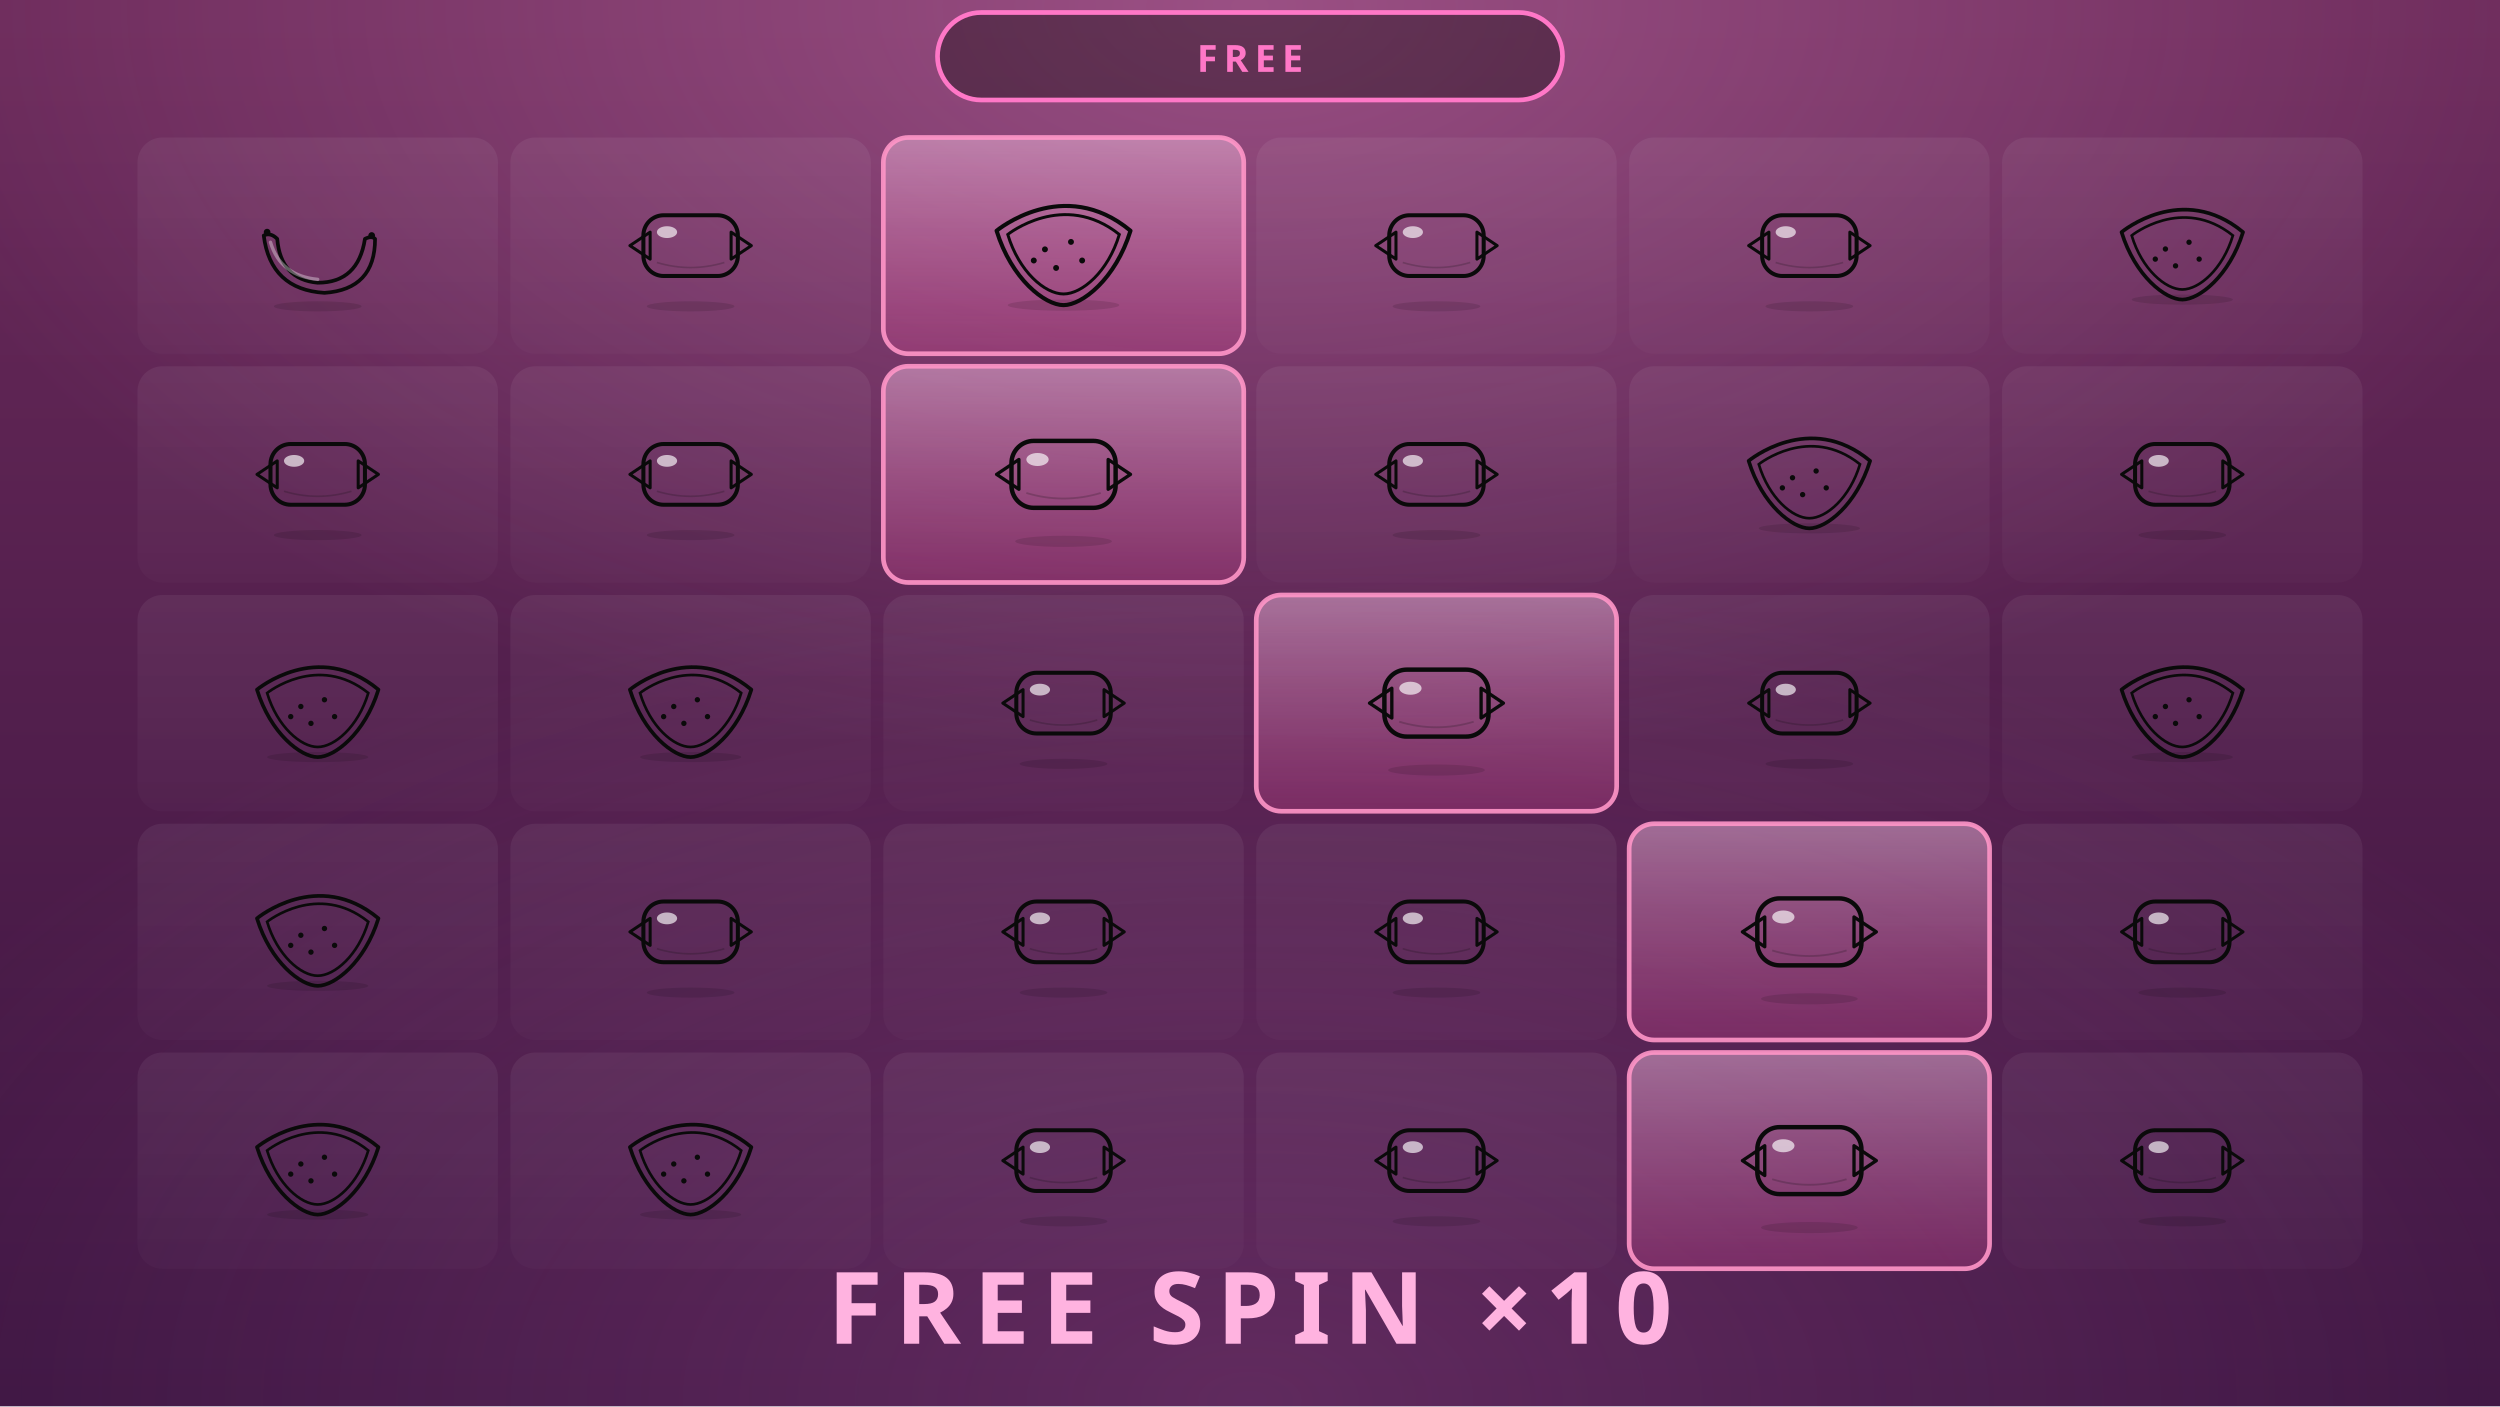
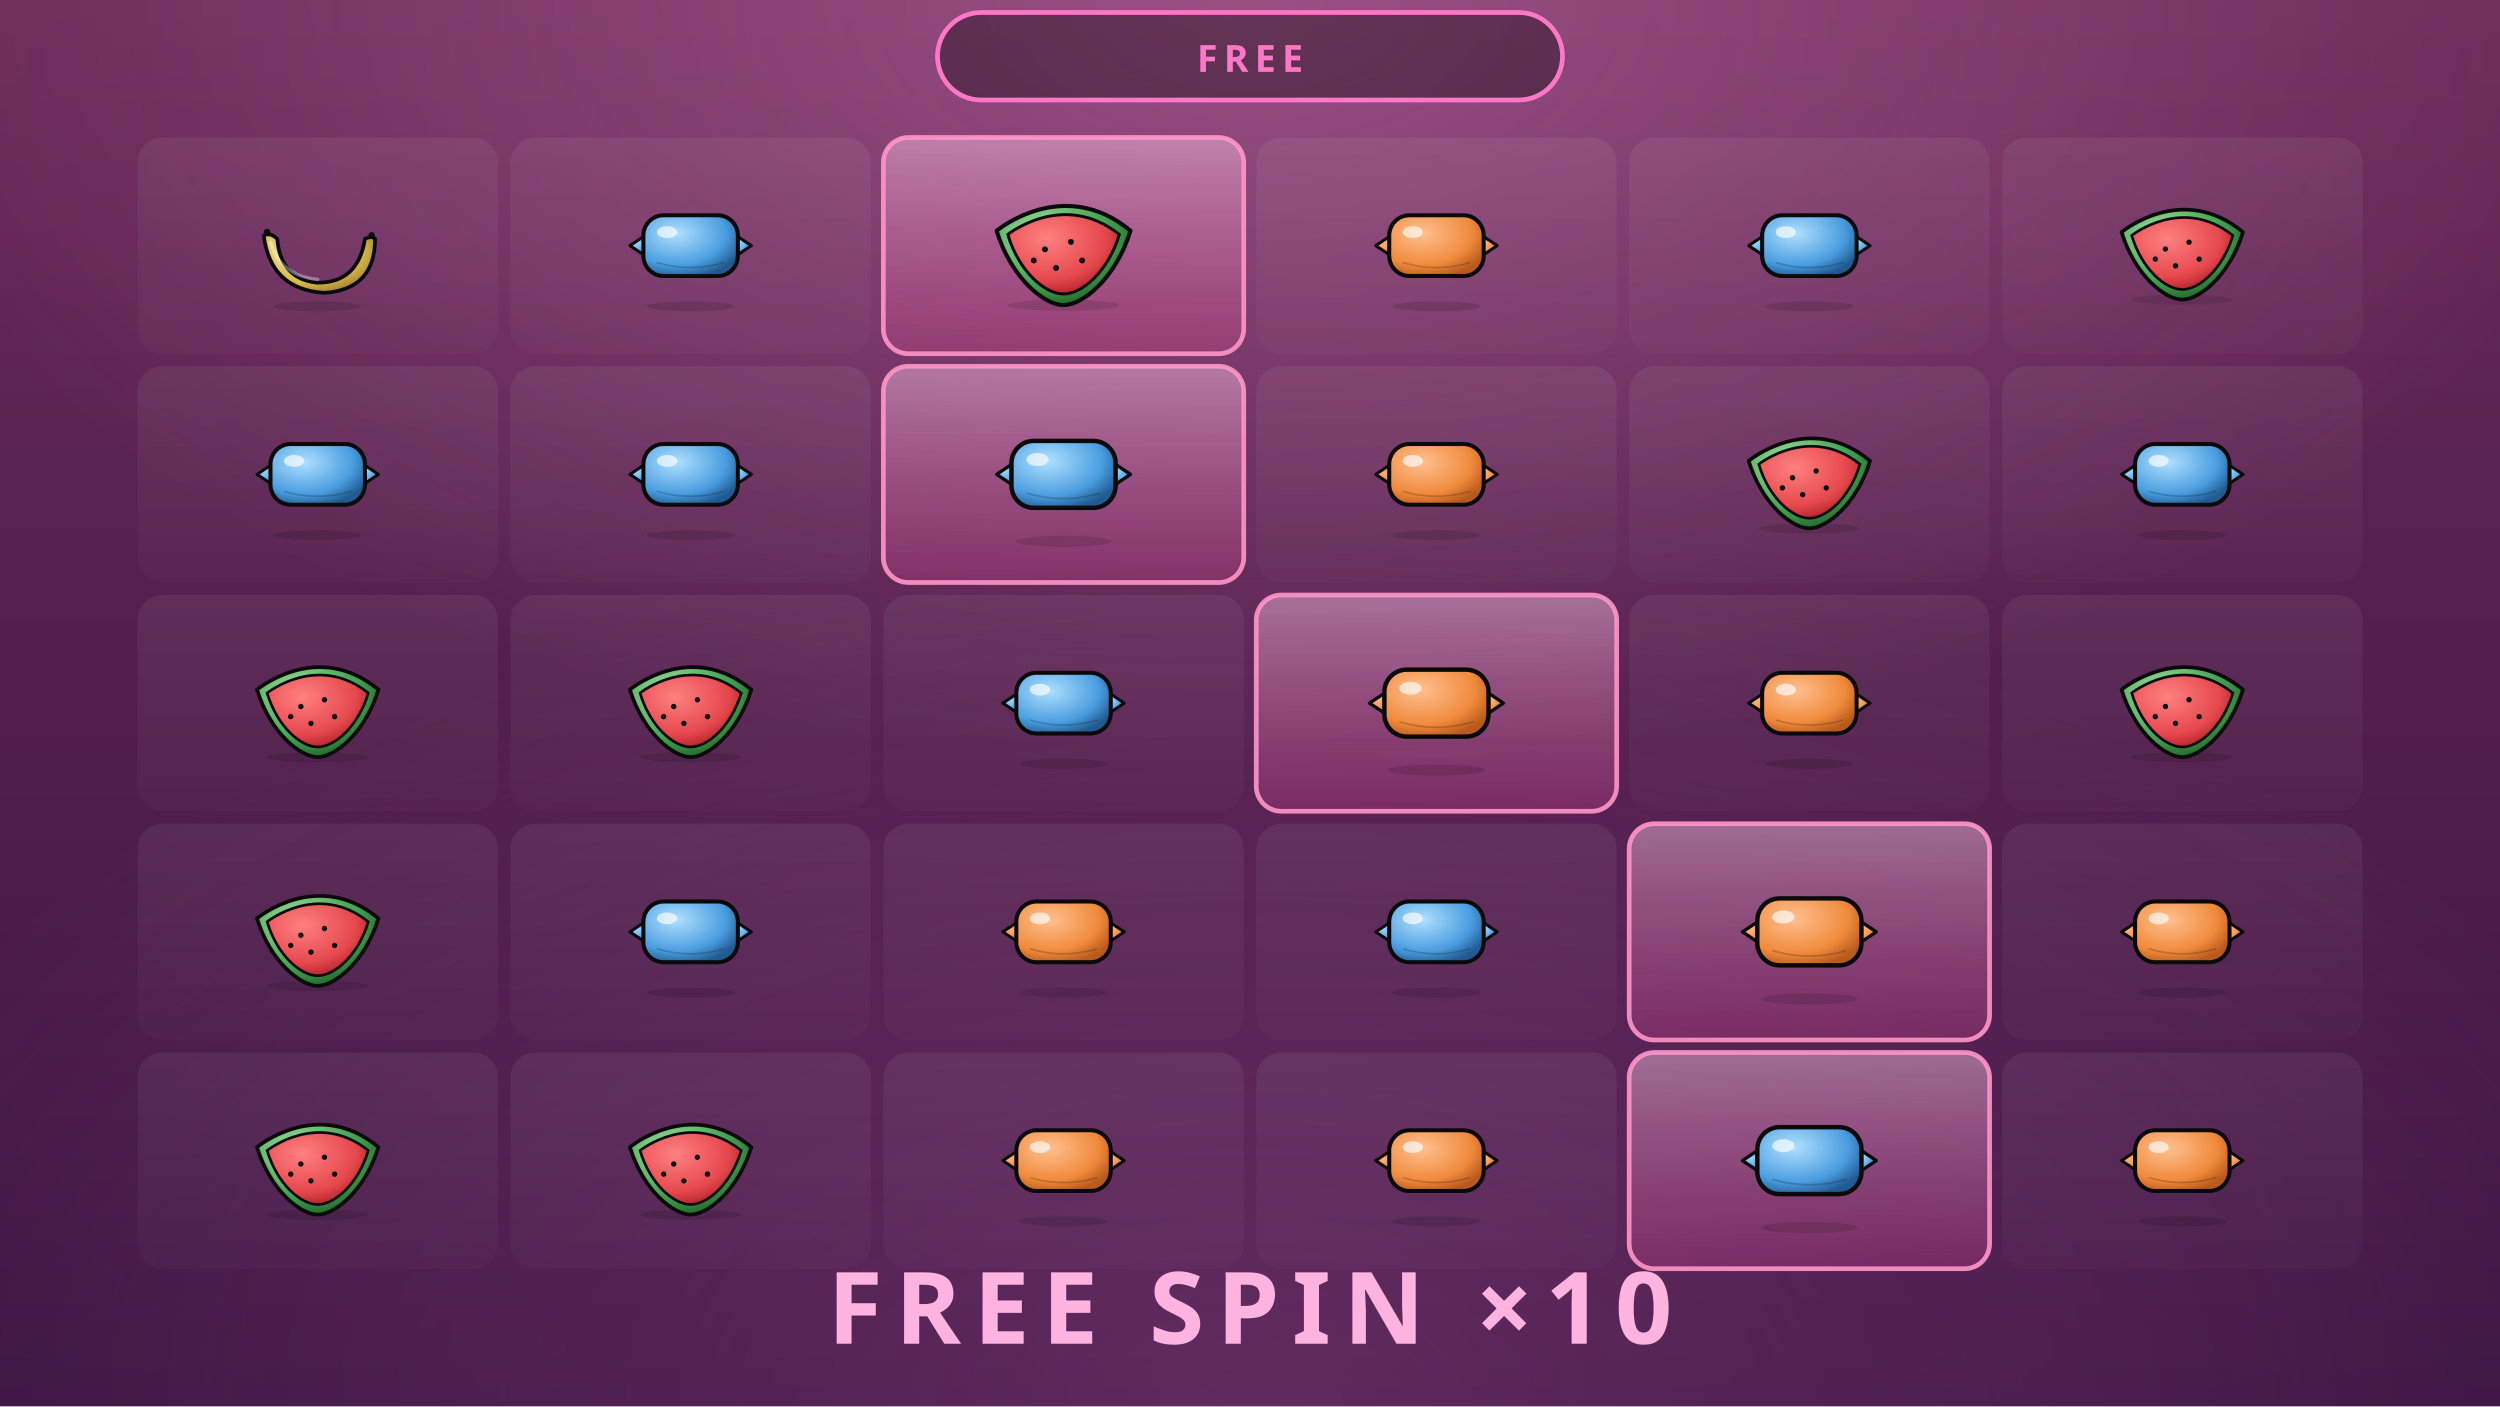
<svg xmlns="http://www.w3.org/2000/svg" viewBox="0 0 800 450" preserveAspectRatio="xMidYMid slice">
  <defs>
+     <radialGradient id="sw-blue" cx="35%" cy="30%" r="75%">
+       <stop offset="0%" stop-color="#b0e0ff" />
+       <stop offset="70%" stop-color="#4a9de0" />
+       <stop offset="100%" stop-color="#205a90" />
+     </radialGradient>
+     <radialGradient id="sw-green" cx="35%" cy="30%" r="75%">
+       <stop offset="0%" stop-color="#a8eaa8" />
+       <stop offset="70%" stop-color="#3f9a4a" />
+       <stop offset="100%" stop-color="#1f6028" />
+     </radialGradient>
+     <radialGradient id="sw-purple" cx="35%" cy="30%" r="75%">
+       <stop offset="0%" stop-color="#d8b0f0" />
+       <stop offset="70%" stop-color="#9060c0" />
+       <stop offset="100%" stop-color="#5a3080" />
+     </radialGradient>
+     <radialGradient id="sw-red" cx="35%" cy="30%" r="75%">
+       <stop offset="0%" stop-color="#ff9090" />
+       <stop offset="70%" stop-color="#e5484d" />
+       <stop offset="100%" stop-color="#a01828" />
+     </radialGradient>
+     <radialGradient id="sw-orange" cx="35%" cy="30%" r="75%">
+       <stop offset="0%" stop-color="#ffc090" />
+       <stop offset="70%" stop-color="#f08a3c" />
+       <stop offset="100%" stop-color="#b85a1c" />
+     </radialGradient>
+     <radialGradient id="sw-yellow" cx="35%" cy="30%" r="75%">
+       <stop offset="0%" stop-color="#fff2a0" />
+       <stop offset="70%" stop-color="#f0c33e" />
+       <stop offset="100%" stop-color="#a07020" />
+     </radialGradient>
+     <radialGradient id="sw-banana" cx="35%" cy="30%" r="75%">
+       <stop offset="0%" stop-color="#f0e8a0" />
+       <stop offset="70%" stop-color="#d8b84a" />
+       <stop offset="100%" stop-color="#a08030" />
+     </radialGradient>
+     <radialGradient id="sw-grape" cx="35%" cy="30%" r="75%">
+       <stop offset="0%" stop-color="#b088e0" />
+       <stop offset="70%" stop-color="#7a4aa8" />
+       <stop offset="100%" stop-color="#522e80" />
+     </radialGradient>
+     <radialGradient id="sw-watermelon" cx="35%" cy="30%" r="75%">
+       <stop offset="0%" stop-color="#ff8080" />
+       <stop offset="70%" stop-color="#e5484d" />
+       <stop offset="100%" stop-color="#b02028" />
+     </radialGradient>
+     <radialGradient id="sw-apple" cx="35%" cy="30%" r="75%">
+       <stop offset="0%" stop-color="#ff7878" />
+       <stop offset="70%" stop-color="#d03838" />
+       <stop offset="100%" stop-color="#901818" />
+     </radialGradient>
+     <radialGradient id="sw-plum" cx="35%" cy="30%" r="75%">
+       <stop offset="0%" stop-color="#c890d8" />
+       <stop offset="70%" stop-color="#8a4898" />
+       <stop offset="100%" stop-color="#5a2868" />
+     </radialGradient>
+     <linearGradient id="sw-lolli" x1="0" y1="0" x2="1" y2="1">
+       <stop offset="0%" stop-color="#ff9ed8" />
+       <stop offset="50%" stop-color="#c870b8" />
+       <stop offset="100%" stop-color="#7a2870" />
+     </linearGradient>
    <linearGradient id="cellbg" x1="0" y1="0" x2="0" y2="1">
      <stop offset="0" stop-color="#fff" stop-opacity=".06" />
      <stop offset="1" stop-color="#fff" stop-opacity=".02" />
    </linearGradient>
    <linearGradient id="hlbg" x1="0" y1="0" x2="0" y2="1">
      <stop offset="0" stop-color="#ffc8eb" stop-opacity=".4" />
      <stop offset="1" stop-color="#d63b8a" stop-opacity=".25" />
    </linearGradient>
    <radialGradient id="st1" cx="50%" cy="0%" r="55%">
      <stop offset="0" stop-color="#ffa0dc" stop-opacity=".32" />
      <stop offset="1" stop-color="#ffa0dc" stop-opacity="0" />
    </radialGradient>
    <radialGradient id="st2" cx="50%" cy="100%" r="60%">
      <stop offset="0" stop-color="#e678c8" stop-opacity=".22" />
      <stop offset="1" stop-color="#e678c8" stop-opacity="0" />
    </radialGradient>
    <linearGradient id="stbg" x1="0" y1="0" x2="0" y2="1">
      <stop offset="0" stop-color="#6b2a5a" />
      <stop offset="1" stop-color="#3a1440" />
    </linearGradient>
  </defs>
  <rect width="800" height="450" fill="url(#stbg)" />
  <rect width="800" height="450" fill="url(#st1)" />
  <rect width="800" height="450" fill="url(#st2)" />
  <rect x="44" y="44" width="115.333" height="69.2" rx="8" fill="url(#cellbg)" />
  <svg x="74.679" y="51.612" width="53.976" height="53.976" viewBox="0 0 100 100">
    <ellipse cx="50" cy="86" rx="26" ry="3" fill="#000" opacity=".12" />
    <path d="M18 44 Q22 76 54 78 Q84 76 84 46 Q82 44 78 46 Q74 72 50 72 Q28 70 26 46 Q22 42 18 44 Z" fill="url(#sw-banana)" stroke="#0a0a0a" stroke-width="2.2" stroke-linejoin="round" />
    <path d="M22 48 Q28 68 50 70" stroke="#fff" stroke-width="2" fill="none" opacity=".35" stroke-linecap="round" />
    <circle cx="20" cy="42" r="2" fill="#0a0a0a" />
    <circle cx="82" cy="44" r="2" fill="#0a0a0a" />
  </svg>
  <rect x="163.333" y="44" width="115.333" height="69.2" rx="8" fill="url(#cellbg)" />
  <svg x="194.012" y="51.612" width="53.976" height="53.976" viewBox="0 0 100 100">
    <ellipse cx="50" cy="86" rx="26" ry="3" fill="#000" opacity=".12" />
    <path d="M14 50 L26 42 L26 58 Z" fill="url(#sw-blue)" stroke="#0a0a0a" stroke-width="1.8" stroke-linejoin="round" />
    <path d="M86 50 L74 42 L74 58 Z" fill="url(#sw-blue)" stroke="#0a0a0a" stroke-width="1.8" stroke-linejoin="round" />
    <rect x="22" y="32" width="56" height="36" rx="12" fill="url(#sw-blue)" stroke="#0a0a0a" stroke-width="2.4" />
    <ellipse cx="36" cy="42" rx="6" ry="3.5" fill="#fff" opacity="0.65" />
    <path d="M30 60 Q50 66 70 60" stroke="#0a0a0a" stroke-width="1" fill="none" opacity=".2" />
  </svg>
  <rect x="282.667" y="44" width="115.333" height="69.2" rx="8" fill="url(#cellbg)" />
  <rect x="282.667" y="44" width="115.333" height="69.2" rx="8" fill="url(#hlbg)" stroke="rgba(255,150,200,.9)" stroke-width="1.5" />
  <svg x="310.577" y="48.844" width="59.512" height="59.512" viewBox="0 0 100 100">
    <ellipse cx="50" cy="82" rx="30" ry="3" fill="#000" opacity=".12" />
    <path d="M14 42 C14 42 50 12 86 42 C78 68 60 82 50 82 C40 82 22 68 14 42 Z" fill="url(#sw-green)" stroke="#0a0a0a" stroke-width="2.2" stroke-linejoin="round" />
    <path d="M20 44 C20 44 50 20 80 44 C74 64 60 76 50 76 C40 76 26 64 20 44 Z" fill="url(#sw-watermelon)" stroke="#0a0a0a" stroke-width="1.6" />
    <circle cx="40" cy="52" r="1.6" fill="#0a0a0a" />
    <circle cx="54" cy="48" r="1.6" fill="#0a0a0a" />
    <circle cx="60" cy="58" r="1.6" fill="#0a0a0a" />
    <circle cx="46" cy="62" r="1.6" fill="#0a0a0a" />
    <circle cx="34" cy="58" r="1.6" fill="#0a0a0a" />
  </svg>
  <rect x="402" y="44" width="115.333" height="69.2" rx="8" fill="url(#cellbg)" />
  <svg x="432.679" y="51.612" width="53.976" height="53.976" viewBox="0 0 100 100">
    <ellipse cx="50" cy="86" rx="26" ry="3" fill="#000" opacity=".12" />
    <path d="M14 50 L26 42 L26 58 Z" fill="url(#sw-orange)" stroke="#0a0a0a" stroke-width="1.8" stroke-linejoin="round" />
    <path d="M86 50 L74 42 L74 58 Z" fill="url(#sw-orange)" stroke="#0a0a0a" stroke-width="1.8" stroke-linejoin="round" />
    <rect x="22" y="32" width="56" height="36" rx="12" fill="url(#sw-orange)" stroke="#0a0a0a" stroke-width="2.4" />
    <ellipse cx="36" cy="42" rx="6" ry="3.5" fill="#fff" opacity="0.65" />
    <path d="M30 60 Q50 66 70 60" stroke="#0a0a0a" stroke-width="1" fill="none" opacity=".2" />
  </svg>
  <rect x="521.333" y="44" width="115.333" height="69.2" rx="8" fill="url(#cellbg)" />
  <svg x="552.012" y="51.612" width="53.976" height="53.976" viewBox="0 0 100 100">
    <ellipse cx="50" cy="86" rx="26" ry="3" fill="#000" opacity=".12" />
    <path d="M14 50 L26 42 L26 58 Z" fill="url(#sw-blue)" stroke="#0a0a0a" stroke-width="1.8" stroke-linejoin="round" />
    <path d="M86 50 L74 42 L74 58 Z" fill="url(#sw-blue)" stroke="#0a0a0a" stroke-width="1.8" stroke-linejoin="round" />
    <rect x="22" y="32" width="56" height="36" rx="12" fill="url(#sw-blue)" stroke="#0a0a0a" stroke-width="2.4" />
    <ellipse cx="36" cy="42" rx="6" ry="3.5" fill="#fff" opacity="0.65" />
    <path d="M30 60 Q50 66 70 60" stroke="#0a0a0a" stroke-width="1" fill="none" opacity=".2" />
  </svg>
  <rect x="640.667" y="44" width="115.333" height="69.2" rx="8" fill="url(#cellbg)" />
  <svg x="671.345" y="51.612" width="53.976" height="53.976" viewBox="0 0 100 100">
    <ellipse cx="50" cy="82" rx="30" ry="3" fill="#000" opacity=".12" />
    <path d="M14 42 C14 42 50 12 86 42 C78 68 60 82 50 82 C40 82 22 68 14 42 Z" fill="url(#sw-green)" stroke="#0a0a0a" stroke-width="2.2" stroke-linejoin="round" />
    <path d="M20 44 C20 44 50 20 80 44 C74 64 60 76 50 76 C40 76 26 64 20 44 Z" fill="url(#sw-watermelon)" stroke="#0a0a0a" stroke-width="1.6" />
    <circle cx="40" cy="52" r="1.6" fill="#0a0a0a" />
    <circle cx="54" cy="48" r="1.6" fill="#0a0a0a" />
    <circle cx="60" cy="58" r="1.6" fill="#0a0a0a" />
    <circle cx="46" cy="62" r="1.6" fill="#0a0a0a" />
    <circle cx="34" cy="58" r="1.6" fill="#0a0a0a" />
  </svg>
  <rect x="44" y="117.2" width="115.333" height="69.2" rx="8" fill="url(#cellbg)" />
  <svg x="74.679" y="124.812" width="53.976" height="53.976" viewBox="0 0 100 100">
    <ellipse cx="50" cy="86" rx="26" ry="3" fill="#000" opacity=".12" />
    <path d="M14 50 L26 42 L26 58 Z" fill="url(#sw-blue)" stroke="#0a0a0a" stroke-width="1.8" stroke-linejoin="round" />
    <path d="M86 50 L74 42 L74 58 Z" fill="url(#sw-blue)" stroke="#0a0a0a" stroke-width="1.8" stroke-linejoin="round" />
    <rect x="22" y="32" width="56" height="36" rx="12" fill="url(#sw-blue)" stroke="#0a0a0a" stroke-width="2.4" />
    <ellipse cx="36" cy="42" rx="6" ry="3.5" fill="#fff" opacity="0.65" />
    <path d="M30 60 Q50 66 70 60" stroke="#0a0a0a" stroke-width="1" fill="none" opacity=".2" />
  </svg>
  <rect x="163.333" y="117.2" width="115.333" height="69.2" rx="8" fill="url(#cellbg)" />
  <svg x="194.012" y="124.812" width="53.976" height="53.976" viewBox="0 0 100 100">
    <ellipse cx="50" cy="86" rx="26" ry="3" fill="#000" opacity=".12" />
    <path d="M14 50 L26 42 L26 58 Z" fill="url(#sw-blue)" stroke="#0a0a0a" stroke-width="1.8" stroke-linejoin="round" />
    <path d="M86 50 L74 42 L74 58 Z" fill="url(#sw-blue)" stroke="#0a0a0a" stroke-width="1.8" stroke-linejoin="round" />
    <rect x="22" y="32" width="56" height="36" rx="12" fill="url(#sw-blue)" stroke="#0a0a0a" stroke-width="2.4" />
    <ellipse cx="36" cy="42" rx="6" ry="3.5" fill="#fff" opacity="0.65" />
    <path d="M30 60 Q50 66 70 60" stroke="#0a0a0a" stroke-width="1" fill="none" opacity=".2" />
  </svg>
  <rect x="282.667" y="117.2" width="115.333" height="69.2" rx="8" fill="url(#cellbg)" />
  <rect x="282.667" y="117.2" width="115.333" height="69.2" rx="8" fill="url(#hlbg)" stroke="rgba(255,150,200,.9)" stroke-width="1.5" />
  <svg x="310.577" y="122.044" width="59.512" height="59.512" viewBox="0 0 100 100">
    <ellipse cx="50" cy="86" rx="26" ry="3" fill="#000" opacity=".12" />
    <path d="M14 50 L26 42 L26 58 Z" fill="url(#sw-blue)" stroke="#0a0a0a" stroke-width="1.8" stroke-linejoin="round" />
    <path d="M86 50 L74 42 L74 58 Z" fill="url(#sw-blue)" stroke="#0a0a0a" stroke-width="1.8" stroke-linejoin="round" />
    <rect x="22" y="32" width="56" height="36" rx="12" fill="url(#sw-blue)" stroke="#0a0a0a" stroke-width="2.4" />
    <ellipse cx="36" cy="42" rx="6" ry="3.5" fill="#fff" opacity="0.65" />
    <path d="M30 60 Q50 66 70 60" stroke="#0a0a0a" stroke-width="1" fill="none" opacity=".2" />
  </svg>
  <rect x="402" y="117.2" width="115.333" height="69.2" rx="8" fill="url(#cellbg)" />
  <svg x="432.679" y="124.812" width="53.976" height="53.976" viewBox="0 0 100 100">
    <ellipse cx="50" cy="86" rx="26" ry="3" fill="#000" opacity=".12" />
    <path d="M14 50 L26 42 L26 58 Z" fill="url(#sw-orange)" stroke="#0a0a0a" stroke-width="1.8" stroke-linejoin="round" />
    <path d="M86 50 L74 42 L74 58 Z" fill="url(#sw-orange)" stroke="#0a0a0a" stroke-width="1.8" stroke-linejoin="round" />
    <rect x="22" y="32" width="56" height="36" rx="12" fill="url(#sw-orange)" stroke="#0a0a0a" stroke-width="2.4" />
    <ellipse cx="36" cy="42" rx="6" ry="3.5" fill="#fff" opacity="0.65" />
    <path d="M30 60 Q50 66 70 60" stroke="#0a0a0a" stroke-width="1" fill="none" opacity=".2" />
  </svg>
  <rect x="521.333" y="117.2" width="115.333" height="69.2" rx="8" fill="url(#cellbg)" />
  <svg x="552.012" y="124.812" width="53.976" height="53.976" viewBox="0 0 100 100">
    <ellipse cx="50" cy="82" rx="30" ry="3" fill="#000" opacity=".12" />
    <path d="M14 42 C14 42 50 12 86 42 C78 68 60 82 50 82 C40 82 22 68 14 42 Z" fill="url(#sw-green)" stroke="#0a0a0a" stroke-width="2.2" stroke-linejoin="round" />
    <path d="M20 44 C20 44 50 20 80 44 C74 64 60 76 50 76 C40 76 26 64 20 44 Z" fill="url(#sw-watermelon)" stroke="#0a0a0a" stroke-width="1.6" />
    <circle cx="40" cy="52" r="1.6" fill="#0a0a0a" />
    <circle cx="54" cy="48" r="1.6" fill="#0a0a0a" />
    <circle cx="60" cy="58" r="1.6" fill="#0a0a0a" />
    <circle cx="46" cy="62" r="1.6" fill="#0a0a0a" />
    <circle cx="34" cy="58" r="1.6" fill="#0a0a0a" />
  </svg>
  <rect x="640.667" y="117.2" width="115.333" height="69.2" rx="8" fill="url(#cellbg)" />
  <svg x="671.345" y="124.812" width="53.976" height="53.976" viewBox="0 0 100 100">
    <ellipse cx="50" cy="86" rx="26" ry="3" fill="#000" opacity=".12" />
    <path d="M14 50 L26 42 L26 58 Z" fill="url(#sw-blue)" stroke="#0a0a0a" stroke-width="1.8" stroke-linejoin="round" />
    <path d="M86 50 L74 42 L74 58 Z" fill="url(#sw-blue)" stroke="#0a0a0a" stroke-width="1.8" stroke-linejoin="round" />
    <rect x="22" y="32" width="56" height="36" rx="12" fill="url(#sw-blue)" stroke="#0a0a0a" stroke-width="2.4" />
    <ellipse cx="36" cy="42" rx="6" ry="3.5" fill="#fff" opacity="0.65" />
    <path d="M30 60 Q50 66 70 60" stroke="#0a0a0a" stroke-width="1" fill="none" opacity=".2" />
  </svg>
  <rect x="44" y="190.4" width="115.333" height="69.2" rx="8" fill="url(#cellbg)" />
  <svg x="74.679" y="198.012" width="53.976" height="53.976" viewBox="0 0 100 100">
    <ellipse cx="50" cy="82" rx="30" ry="3" fill="#000" opacity=".12" />
    <path d="M14 42 C14 42 50 12 86 42 C78 68 60 82 50 82 C40 82 22 68 14 42 Z" fill="url(#sw-green)" stroke="#0a0a0a" stroke-width="2.2" stroke-linejoin="round" />
    <path d="M20 44 C20 44 50 20 80 44 C74 64 60 76 50 76 C40 76 26 64 20 44 Z" fill="url(#sw-watermelon)" stroke="#0a0a0a" stroke-width="1.6" />
    <circle cx="40" cy="52" r="1.6" fill="#0a0a0a" />
    <circle cx="54" cy="48" r="1.6" fill="#0a0a0a" />
    <circle cx="60" cy="58" r="1.6" fill="#0a0a0a" />
    <circle cx="46" cy="62" r="1.6" fill="#0a0a0a" />
    <circle cx="34" cy="58" r="1.6" fill="#0a0a0a" />
  </svg>
  <rect x="163.333" y="190.4" width="115.333" height="69.2" rx="8" fill="url(#cellbg)" />
  <svg x="194.012" y="198.012" width="53.976" height="53.976" viewBox="0 0 100 100">
    <ellipse cx="50" cy="82" rx="30" ry="3" fill="#000" opacity=".12" />
    <path d="M14 42 C14 42 50 12 86 42 C78 68 60 82 50 82 C40 82 22 68 14 42 Z" fill="url(#sw-green)" stroke="#0a0a0a" stroke-width="2.2" stroke-linejoin="round" />
    <path d="M20 44 C20 44 50 20 80 44 C74 64 60 76 50 76 C40 76 26 64 20 44 Z" fill="url(#sw-watermelon)" stroke="#0a0a0a" stroke-width="1.6" />
    <circle cx="40" cy="52" r="1.6" fill="#0a0a0a" />
    <circle cx="54" cy="48" r="1.6" fill="#0a0a0a" />
    <circle cx="60" cy="58" r="1.6" fill="#0a0a0a" />
    <circle cx="46" cy="62" r="1.6" fill="#0a0a0a" />
    <circle cx="34" cy="58" r="1.6" fill="#0a0a0a" />
  </svg>
  <rect x="282.667" y="190.4" width="115.333" height="69.2" rx="8" fill="url(#cellbg)" />
  <svg x="313.345" y="198.012" width="53.976" height="53.976" viewBox="0 0 100 100">
    <ellipse cx="50" cy="86" rx="26" ry="3" fill="#000" opacity=".12" />
    <path d="M14 50 L26 42 L26 58 Z" fill="url(#sw-blue)" stroke="#0a0a0a" stroke-width="1.8" stroke-linejoin="round" />
    <path d="M86 50 L74 42 L74 58 Z" fill="url(#sw-blue)" stroke="#0a0a0a" stroke-width="1.8" stroke-linejoin="round" />
    <rect x="22" y="32" width="56" height="36" rx="12" fill="url(#sw-blue)" stroke="#0a0a0a" stroke-width="2.4" />
    <ellipse cx="36" cy="42" rx="6" ry="3.5" fill="#fff" opacity="0.65" />
    <path d="M30 60 Q50 66 70 60" stroke="#0a0a0a" stroke-width="1" fill="none" opacity=".2" />
  </svg>
  <rect x="402" y="190.4" width="115.333" height="69.2" rx="8" fill="url(#cellbg)" />
  <rect x="402" y="190.4" width="115.333" height="69.2" rx="8" fill="url(#hlbg)" stroke="rgba(255,150,200,.9)" stroke-width="1.5" />
  <svg x="429.911" y="195.244" width="59.512" height="59.512" viewBox="0 0 100 100">
    <ellipse cx="50" cy="86" rx="26" ry="3" fill="#000" opacity=".12" />
    <path d="M14 50 L26 42 L26 58 Z" fill="url(#sw-orange)" stroke="#0a0a0a" stroke-width="1.8" stroke-linejoin="round" />
    <path d="M86 50 L74 42 L74 58 Z" fill="url(#sw-orange)" stroke="#0a0a0a" stroke-width="1.8" stroke-linejoin="round" />
    <rect x="22" y="32" width="56" height="36" rx="12" fill="url(#sw-orange)" stroke="#0a0a0a" stroke-width="2.4" />
    <ellipse cx="36" cy="42" rx="6" ry="3.5" fill="#fff" opacity="0.65" />
    <path d="M30 60 Q50 66 70 60" stroke="#0a0a0a" stroke-width="1" fill="none" opacity=".2" />
  </svg>
  <rect x="521.333" y="190.4" width="115.333" height="69.2" rx="8" fill="url(#cellbg)" />
  <svg x="552.012" y="198.012" width="53.976" height="53.976" viewBox="0 0 100 100">
    <ellipse cx="50" cy="86" rx="26" ry="3" fill="#000" opacity=".12" />
    <path d="M14 50 L26 42 L26 58 Z" fill="url(#sw-orange)" stroke="#0a0a0a" stroke-width="1.8" stroke-linejoin="round" />
    <path d="M86 50 L74 42 L74 58 Z" fill="url(#sw-orange)" stroke="#0a0a0a" stroke-width="1.8" stroke-linejoin="round" />
    <rect x="22" y="32" width="56" height="36" rx="12" fill="url(#sw-orange)" stroke="#0a0a0a" stroke-width="2.4" />
    <ellipse cx="36" cy="42" rx="6" ry="3.5" fill="#fff" opacity="0.65" />
    <path d="M30 60 Q50 66 70 60" stroke="#0a0a0a" stroke-width="1" fill="none" opacity=".2" />
  </svg>
  <rect x="640.667" y="190.4" width="115.333" height="69.2" rx="8" fill="url(#cellbg)" />
  <svg x="671.345" y="198.012" width="53.976" height="53.976" viewBox="0 0 100 100">
    <ellipse cx="50" cy="82" rx="30" ry="3" fill="#000" opacity=".12" />
    <path d="M14 42 C14 42 50 12 86 42 C78 68 60 82 50 82 C40 82 22 68 14 42 Z" fill="url(#sw-green)" stroke="#0a0a0a" stroke-width="2.2" stroke-linejoin="round" />
    <path d="M20 44 C20 44 50 20 80 44 C74 64 60 76 50 76 C40 76 26 64 20 44 Z" fill="url(#sw-watermelon)" stroke="#0a0a0a" stroke-width="1.6" />
    <circle cx="40" cy="52" r="1.6" fill="#0a0a0a" />
    <circle cx="54" cy="48" r="1.6" fill="#0a0a0a" />
    <circle cx="60" cy="58" r="1.6" fill="#0a0a0a" />
    <circle cx="46" cy="62" r="1.6" fill="#0a0a0a" />
    <circle cx="34" cy="58" r="1.6" fill="#0a0a0a" />
  </svg>
  <rect x="44" y="263.6" width="115.333" height="69.2" rx="8" fill="url(#cellbg)" />
  <svg x="74.679" y="271.212" width="53.976" height="53.976" viewBox="0 0 100 100">
    <ellipse cx="50" cy="82" rx="30" ry="3" fill="#000" opacity=".12" />
    <path d="M14 42 C14 42 50 12 86 42 C78 68 60 82 50 82 C40 82 22 68 14 42 Z" fill="url(#sw-green)" stroke="#0a0a0a" stroke-width="2.2" stroke-linejoin="round" />
    <path d="M20 44 C20 44 50 20 80 44 C74 64 60 76 50 76 C40 76 26 64 20 44 Z" fill="url(#sw-watermelon)" stroke="#0a0a0a" stroke-width="1.6" />
    <circle cx="40" cy="52" r="1.6" fill="#0a0a0a" />
    <circle cx="54" cy="48" r="1.6" fill="#0a0a0a" />
    <circle cx="60" cy="58" r="1.6" fill="#0a0a0a" />
    <circle cx="46" cy="62" r="1.6" fill="#0a0a0a" />
    <circle cx="34" cy="58" r="1.6" fill="#0a0a0a" />
  </svg>
  <rect x="163.333" y="263.6" width="115.333" height="69.2" rx="8" fill="url(#cellbg)" />
  <svg x="194.012" y="271.212" width="53.976" height="53.976" viewBox="0 0 100 100">
    <ellipse cx="50" cy="86" rx="26" ry="3" fill="#000" opacity=".12" />
    <path d="M14 50 L26 42 L26 58 Z" fill="url(#sw-blue)" stroke="#0a0a0a" stroke-width="1.8" stroke-linejoin="round" />
    <path d="M86 50 L74 42 L74 58 Z" fill="url(#sw-blue)" stroke="#0a0a0a" stroke-width="1.8" stroke-linejoin="round" />
    <rect x="22" y="32" width="56" height="36" rx="12" fill="url(#sw-blue)" stroke="#0a0a0a" stroke-width="2.4" />
    <ellipse cx="36" cy="42" rx="6" ry="3.5" fill="#fff" opacity="0.65" />
    <path d="M30 60 Q50 66 70 60" stroke="#0a0a0a" stroke-width="1" fill="none" opacity=".2" />
  </svg>
  <rect x="282.667" y="263.6" width="115.333" height="69.2" rx="8" fill="url(#cellbg)" />
  <svg x="313.345" y="271.212" width="53.976" height="53.976" viewBox="0 0 100 100">
    <ellipse cx="50" cy="86" rx="26" ry="3" fill="#000" opacity=".12" />
    <path d="M14 50 L26 42 L26 58 Z" fill="url(#sw-orange)" stroke="#0a0a0a" stroke-width="1.8" stroke-linejoin="round" />
    <path d="M86 50 L74 42 L74 58 Z" fill="url(#sw-orange)" stroke="#0a0a0a" stroke-width="1.8" stroke-linejoin="round" />
    <rect x="22" y="32" width="56" height="36" rx="12" fill="url(#sw-orange)" stroke="#0a0a0a" stroke-width="2.4" />
    <ellipse cx="36" cy="42" rx="6" ry="3.5" fill="#fff" opacity="0.65" />
    <path d="M30 60 Q50 66 70 60" stroke="#0a0a0a" stroke-width="1" fill="none" opacity=".2" />
  </svg>
  <rect x="402" y="263.6" width="115.333" height="69.2" rx="8" fill="url(#cellbg)" />
  <svg x="432.679" y="271.212" width="53.976" height="53.976" viewBox="0 0 100 100">
    <ellipse cx="50" cy="86" rx="26" ry="3" fill="#000" opacity=".12" />
    <path d="M14 50 L26 42 L26 58 Z" fill="url(#sw-blue)" stroke="#0a0a0a" stroke-width="1.8" stroke-linejoin="round" />
    <path d="M86 50 L74 42 L74 58 Z" fill="url(#sw-blue)" stroke="#0a0a0a" stroke-width="1.8" stroke-linejoin="round" />
    <rect x="22" y="32" width="56" height="36" rx="12" fill="url(#sw-blue)" stroke="#0a0a0a" stroke-width="2.4" />
    <ellipse cx="36" cy="42" rx="6" ry="3.5" fill="#fff" opacity="0.65" />
    <path d="M30 60 Q50 66 70 60" stroke="#0a0a0a" stroke-width="1" fill="none" opacity=".2" />
  </svg>
  <rect x="521.333" y="263.6" width="115.333" height="69.2" rx="8" fill="url(#cellbg)" />
  <rect x="521.333" y="263.6" width="115.333" height="69.2" rx="8" fill="url(#hlbg)" stroke="rgba(255,150,200,.9)" stroke-width="1.5" />
  <svg x="549.244" y="268.444" width="59.512" height="59.512" viewBox="0 0 100 100">
    <ellipse cx="50" cy="86" rx="26" ry="3" fill="#000" opacity=".12" />
    <path d="M14 50 L26 42 L26 58 Z" fill="url(#sw-orange)" stroke="#0a0a0a" stroke-width="1.8" stroke-linejoin="round" />
    <path d="M86 50 L74 42 L74 58 Z" fill="url(#sw-orange)" stroke="#0a0a0a" stroke-width="1.8" stroke-linejoin="round" />
    <rect x="22" y="32" width="56" height="36" rx="12" fill="url(#sw-orange)" stroke="#0a0a0a" stroke-width="2.4" />
    <ellipse cx="36" cy="42" rx="6" ry="3.5" fill="#fff" opacity="0.65" />
    <path d="M30 60 Q50 66 70 60" stroke="#0a0a0a" stroke-width="1" fill="none" opacity=".2" />
  </svg>
  <rect x="640.667" y="263.6" width="115.333" height="69.2" rx="8" fill="url(#cellbg)" />
  <svg x="671.345" y="271.212" width="53.976" height="53.976" viewBox="0 0 100 100">
    <ellipse cx="50" cy="86" rx="26" ry="3" fill="#000" opacity=".12" />
    <path d="M14 50 L26 42 L26 58 Z" fill="url(#sw-orange)" stroke="#0a0a0a" stroke-width="1.8" stroke-linejoin="round" />
    <path d="M86 50 L74 42 L74 58 Z" fill="url(#sw-orange)" stroke="#0a0a0a" stroke-width="1.8" stroke-linejoin="round" />
    <rect x="22" y="32" width="56" height="36" rx="12" fill="url(#sw-orange)" stroke="#0a0a0a" stroke-width="2.4" />
    <ellipse cx="36" cy="42" rx="6" ry="3.5" fill="#fff" opacity="0.65" />
    <path d="M30 60 Q50 66 70 60" stroke="#0a0a0a" stroke-width="1" fill="none" opacity=".2" />
  </svg>
  <rect x="44" y="336.8" width="115.333" height="69.2" rx="8" fill="url(#cellbg)" />
  <svg x="74.679" y="344.412" width="53.976" height="53.976" viewBox="0 0 100 100">
    <ellipse cx="50" cy="82" rx="30" ry="3" fill="#000" opacity=".12" />
    <path d="M14 42 C14 42 50 12 86 42 C78 68 60 82 50 82 C40 82 22 68 14 42 Z" fill="url(#sw-green)" stroke="#0a0a0a" stroke-width="2.2" stroke-linejoin="round" />
    <path d="M20 44 C20 44 50 20 80 44 C74 64 60 76 50 76 C40 76 26 64 20 44 Z" fill="url(#sw-watermelon)" stroke="#0a0a0a" stroke-width="1.6" />
    <circle cx="40" cy="52" r="1.6" fill="#0a0a0a" />
    <circle cx="54" cy="48" r="1.6" fill="#0a0a0a" />
    <circle cx="60" cy="58" r="1.6" fill="#0a0a0a" />
    <circle cx="46" cy="62" r="1.6" fill="#0a0a0a" />
    <circle cx="34" cy="58" r="1.6" fill="#0a0a0a" />
  </svg>
  <rect x="163.333" y="336.8" width="115.333" height="69.2" rx="8" fill="url(#cellbg)" />
  <svg x="194.012" y="344.412" width="53.976" height="53.976" viewBox="0 0 100 100">
    <ellipse cx="50" cy="82" rx="30" ry="3" fill="#000" opacity=".12" />
    <path d="M14 42 C14 42 50 12 86 42 C78 68 60 82 50 82 C40 82 22 68 14 42 Z" fill="url(#sw-green)" stroke="#0a0a0a" stroke-width="2.2" stroke-linejoin="round" />
    <path d="M20 44 C20 44 50 20 80 44 C74 64 60 76 50 76 C40 76 26 64 20 44 Z" fill="url(#sw-watermelon)" stroke="#0a0a0a" stroke-width="1.6" />
    <circle cx="40" cy="52" r="1.6" fill="#0a0a0a" />
    <circle cx="54" cy="48" r="1.6" fill="#0a0a0a" />
    <circle cx="60" cy="58" r="1.6" fill="#0a0a0a" />
    <circle cx="46" cy="62" r="1.6" fill="#0a0a0a" />
    <circle cx="34" cy="58" r="1.6" fill="#0a0a0a" />
  </svg>
  <rect x="282.667" y="336.8" width="115.333" height="69.2" rx="8" fill="url(#cellbg)" />
  <svg x="313.345" y="344.412" width="53.976" height="53.976" viewBox="0 0 100 100">
    <ellipse cx="50" cy="86" rx="26" ry="3" fill="#000" opacity=".12" />
    <path d="M14 50 L26 42 L26 58 Z" fill="url(#sw-orange)" stroke="#0a0a0a" stroke-width="1.8" stroke-linejoin="round" />
    <path d="M86 50 L74 42 L74 58 Z" fill="url(#sw-orange)" stroke="#0a0a0a" stroke-width="1.8" stroke-linejoin="round" />
    <rect x="22" y="32" width="56" height="36" rx="12" fill="url(#sw-orange)" stroke="#0a0a0a" stroke-width="2.4" />
    <ellipse cx="36" cy="42" rx="6" ry="3.5" fill="#fff" opacity="0.65" />
    <path d="M30 60 Q50 66 70 60" stroke="#0a0a0a" stroke-width="1" fill="none" opacity=".2" />
  </svg>
  <rect x="402" y="336.8" width="115.333" height="69.2" rx="8" fill="url(#cellbg)" />
  <svg x="432.679" y="344.412" width="53.976" height="53.976" viewBox="0 0 100 100">
    <ellipse cx="50" cy="86" rx="26" ry="3" fill="#000" opacity=".12" />
    <path d="M14 50 L26 42 L26 58 Z" fill="url(#sw-orange)" stroke="#0a0a0a" stroke-width="1.8" stroke-linejoin="round" />
    <path d="M86 50 L74 42 L74 58 Z" fill="url(#sw-orange)" stroke="#0a0a0a" stroke-width="1.8" stroke-linejoin="round" />
    <rect x="22" y="32" width="56" height="36" rx="12" fill="url(#sw-orange)" stroke="#0a0a0a" stroke-width="2.4" />
    <ellipse cx="36" cy="42" rx="6" ry="3.5" fill="#fff" opacity="0.65" />
    <path d="M30 60 Q50 66 70 60" stroke="#0a0a0a" stroke-width="1" fill="none" opacity=".2" />
  </svg>
  <rect x="521.333" y="336.8" width="115.333" height="69.2" rx="8" fill="url(#cellbg)" />
  <rect x="521.333" y="336.8" width="115.333" height="69.2" rx="8" fill="url(#hlbg)" stroke="rgba(255,150,200,.9)" stroke-width="1.5" />
  <svg x="549.244" y="341.644" width="59.512" height="59.512" viewBox="0 0 100 100">
    <ellipse cx="50" cy="86" rx="26" ry="3" fill="#000" opacity=".12" />
    <path d="M14 50 L26 42 L26 58 Z" fill="url(#sw-blue)" stroke="#0a0a0a" stroke-width="1.8" stroke-linejoin="round" />
    <path d="M86 50 L74 42 L74 58 Z" fill="url(#sw-blue)" stroke="#0a0a0a" stroke-width="1.8" stroke-linejoin="round" />
    <rect x="22" y="32" width="56" height="36" rx="12" fill="url(#sw-blue)" stroke="#0a0a0a" stroke-width="2.4" />
    <ellipse cx="36" cy="42" rx="6" ry="3.5" fill="#fff" opacity="0.65" />
    <path d="M30 60 Q50 66 70 60" stroke="#0a0a0a" stroke-width="1" fill="none" opacity=".2" />
  </svg>
  <rect x="640.667" y="336.8" width="115.333" height="69.2" rx="8" fill="url(#cellbg)" />
  <svg x="671.345" y="344.412" width="53.976" height="53.976" viewBox="0 0 100 100">
    <ellipse cx="50" cy="86" rx="26" ry="3" fill="#000" opacity=".12" />
    <path d="M14 50 L26 42 L26 58 Z" fill="url(#sw-orange)" stroke="#0a0a0a" stroke-width="1.8" stroke-linejoin="round" />
    <path d="M86 50 L74 42 L74 58 Z" fill="url(#sw-orange)" stroke="#0a0a0a" stroke-width="1.8" stroke-linejoin="round" />
    <rect x="22" y="32" width="56" height="36" rx="12" fill="url(#sw-orange)" stroke="#0a0a0a" stroke-width="2.4" />
    <ellipse cx="36" cy="42" rx="6" ry="3.5" fill="#fff" opacity="0.65" />
    <path d="M30 60 Q50 66 70 60" stroke="#0a0a0a" stroke-width="1" fill="none" opacity=".2" />
  </svg>
  <rect x="300" y="4" width="200" height="28" rx="14" fill="rgba(0,0,0,.35)" stroke="#ff77c7" stroke-width="1.5" />
  <text x="400" y="23" text-anchor="middle" font-size="12" font-weight="700" fill="#ff77c7" font-family="system-ui,sans-serif" letter-spacing="2">FREE</text>
  <text x="400" y="430" text-anchor="middle" font-size="32" font-weight="900" fill="#ffb3e0" font-family="system-ui,sans-serif" letter-spacing="4">FREE SPIN ×10</text>
</svg>
